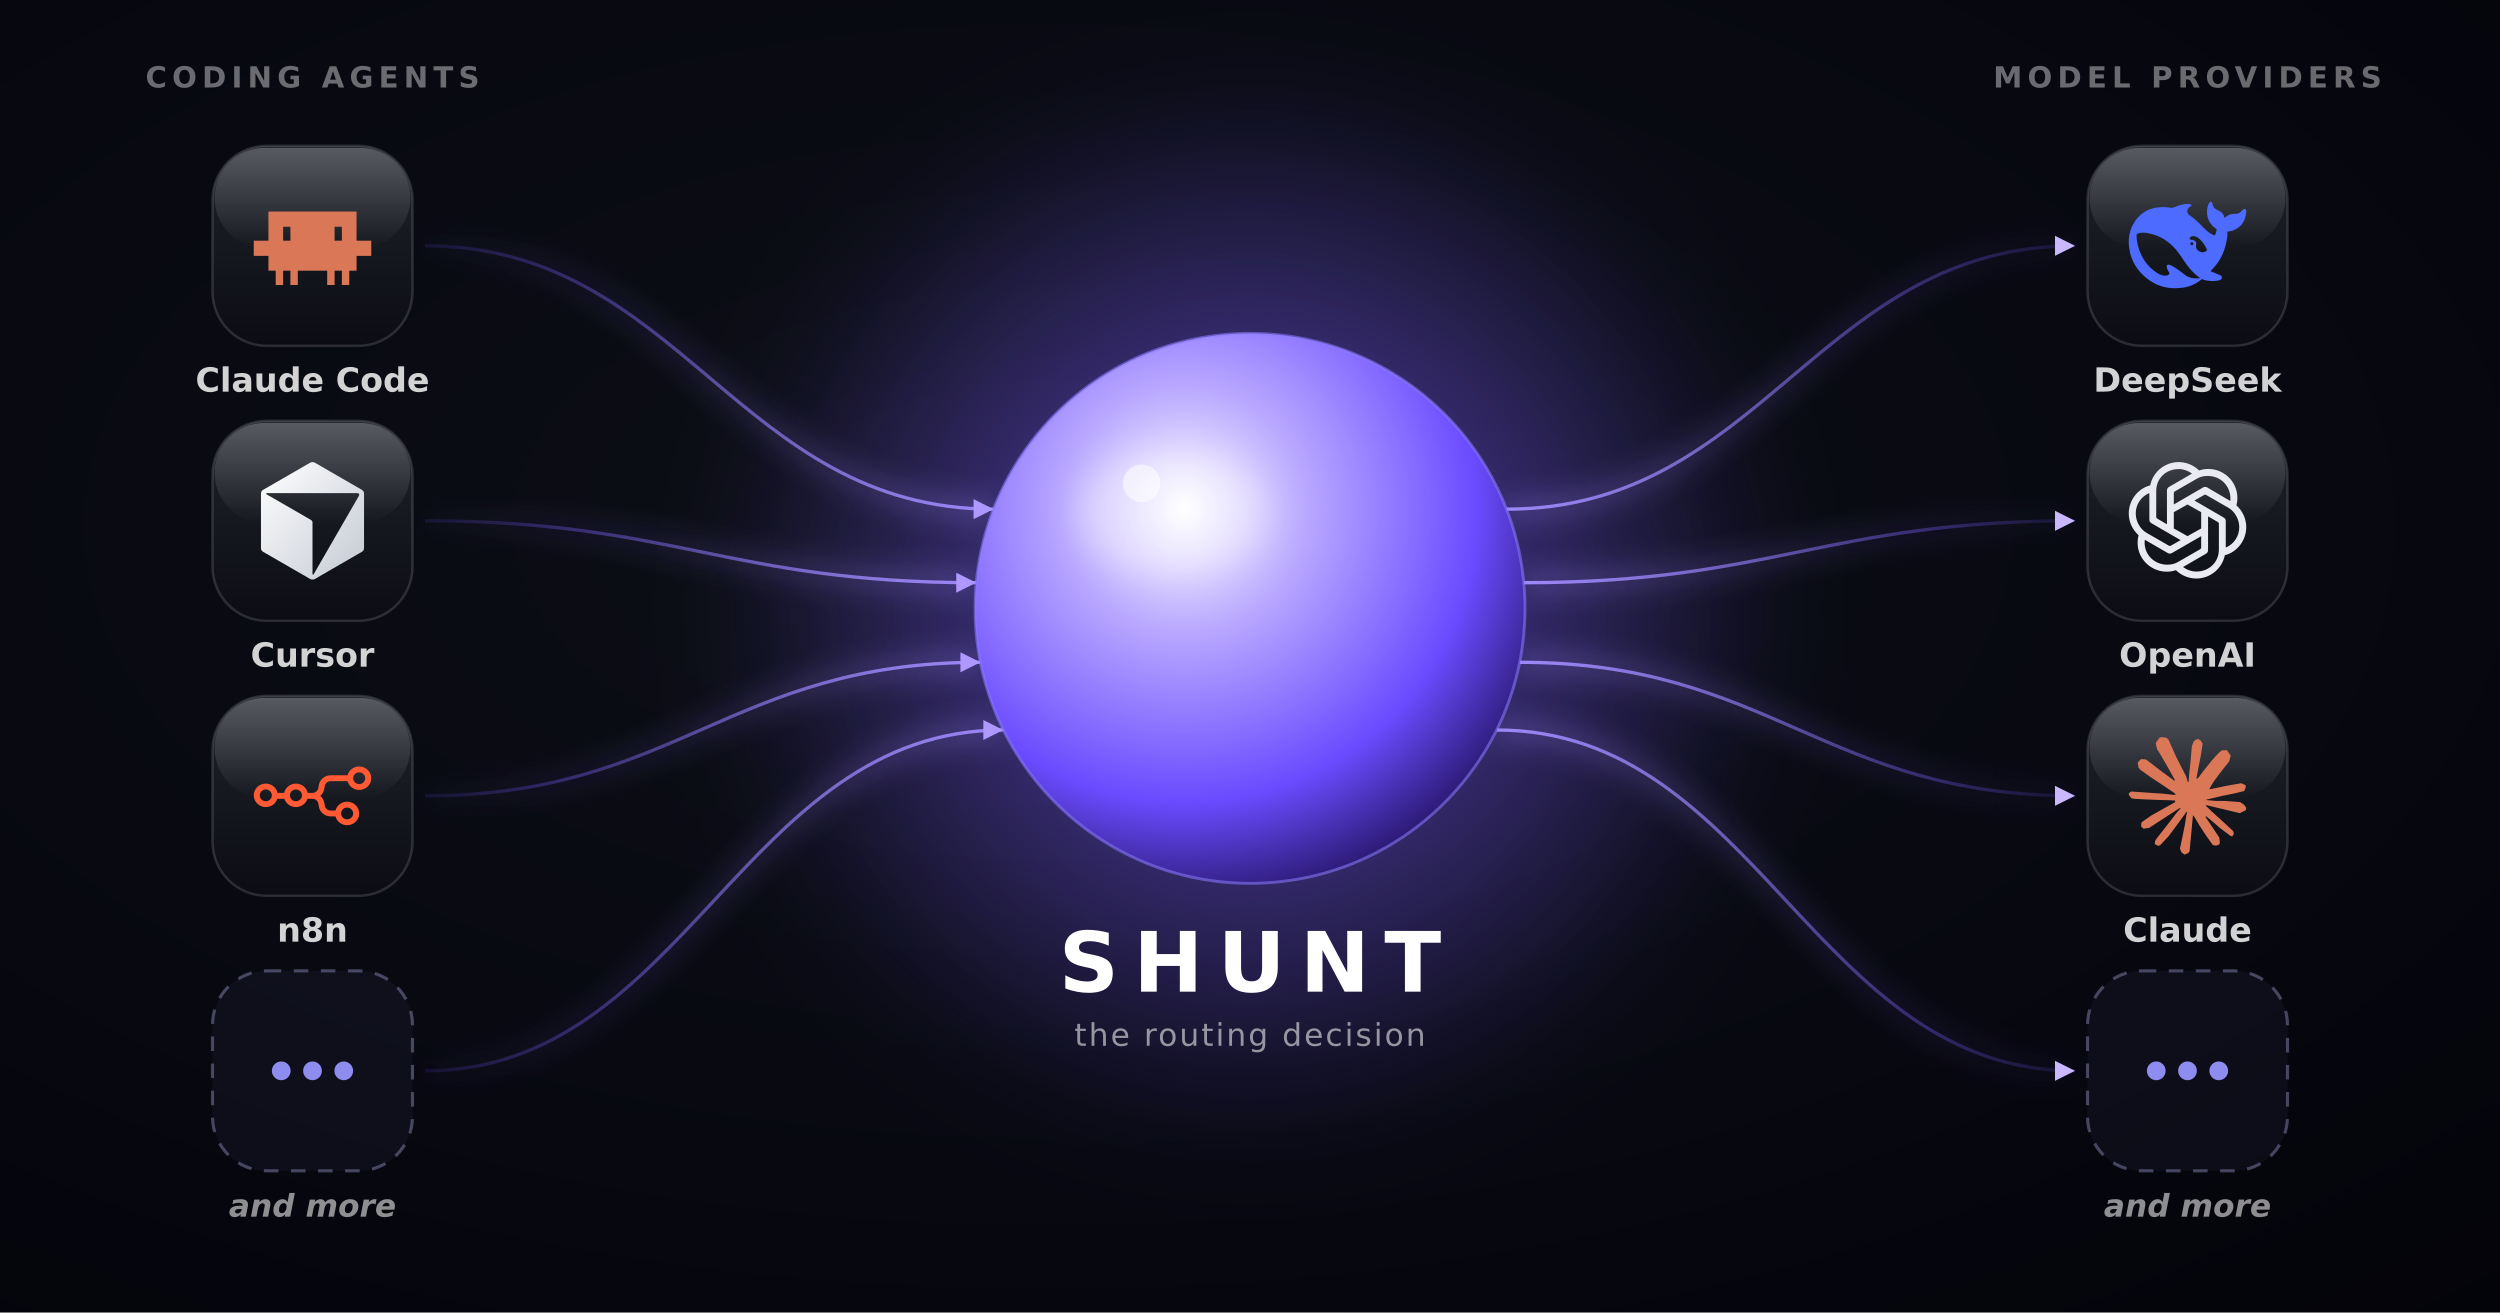
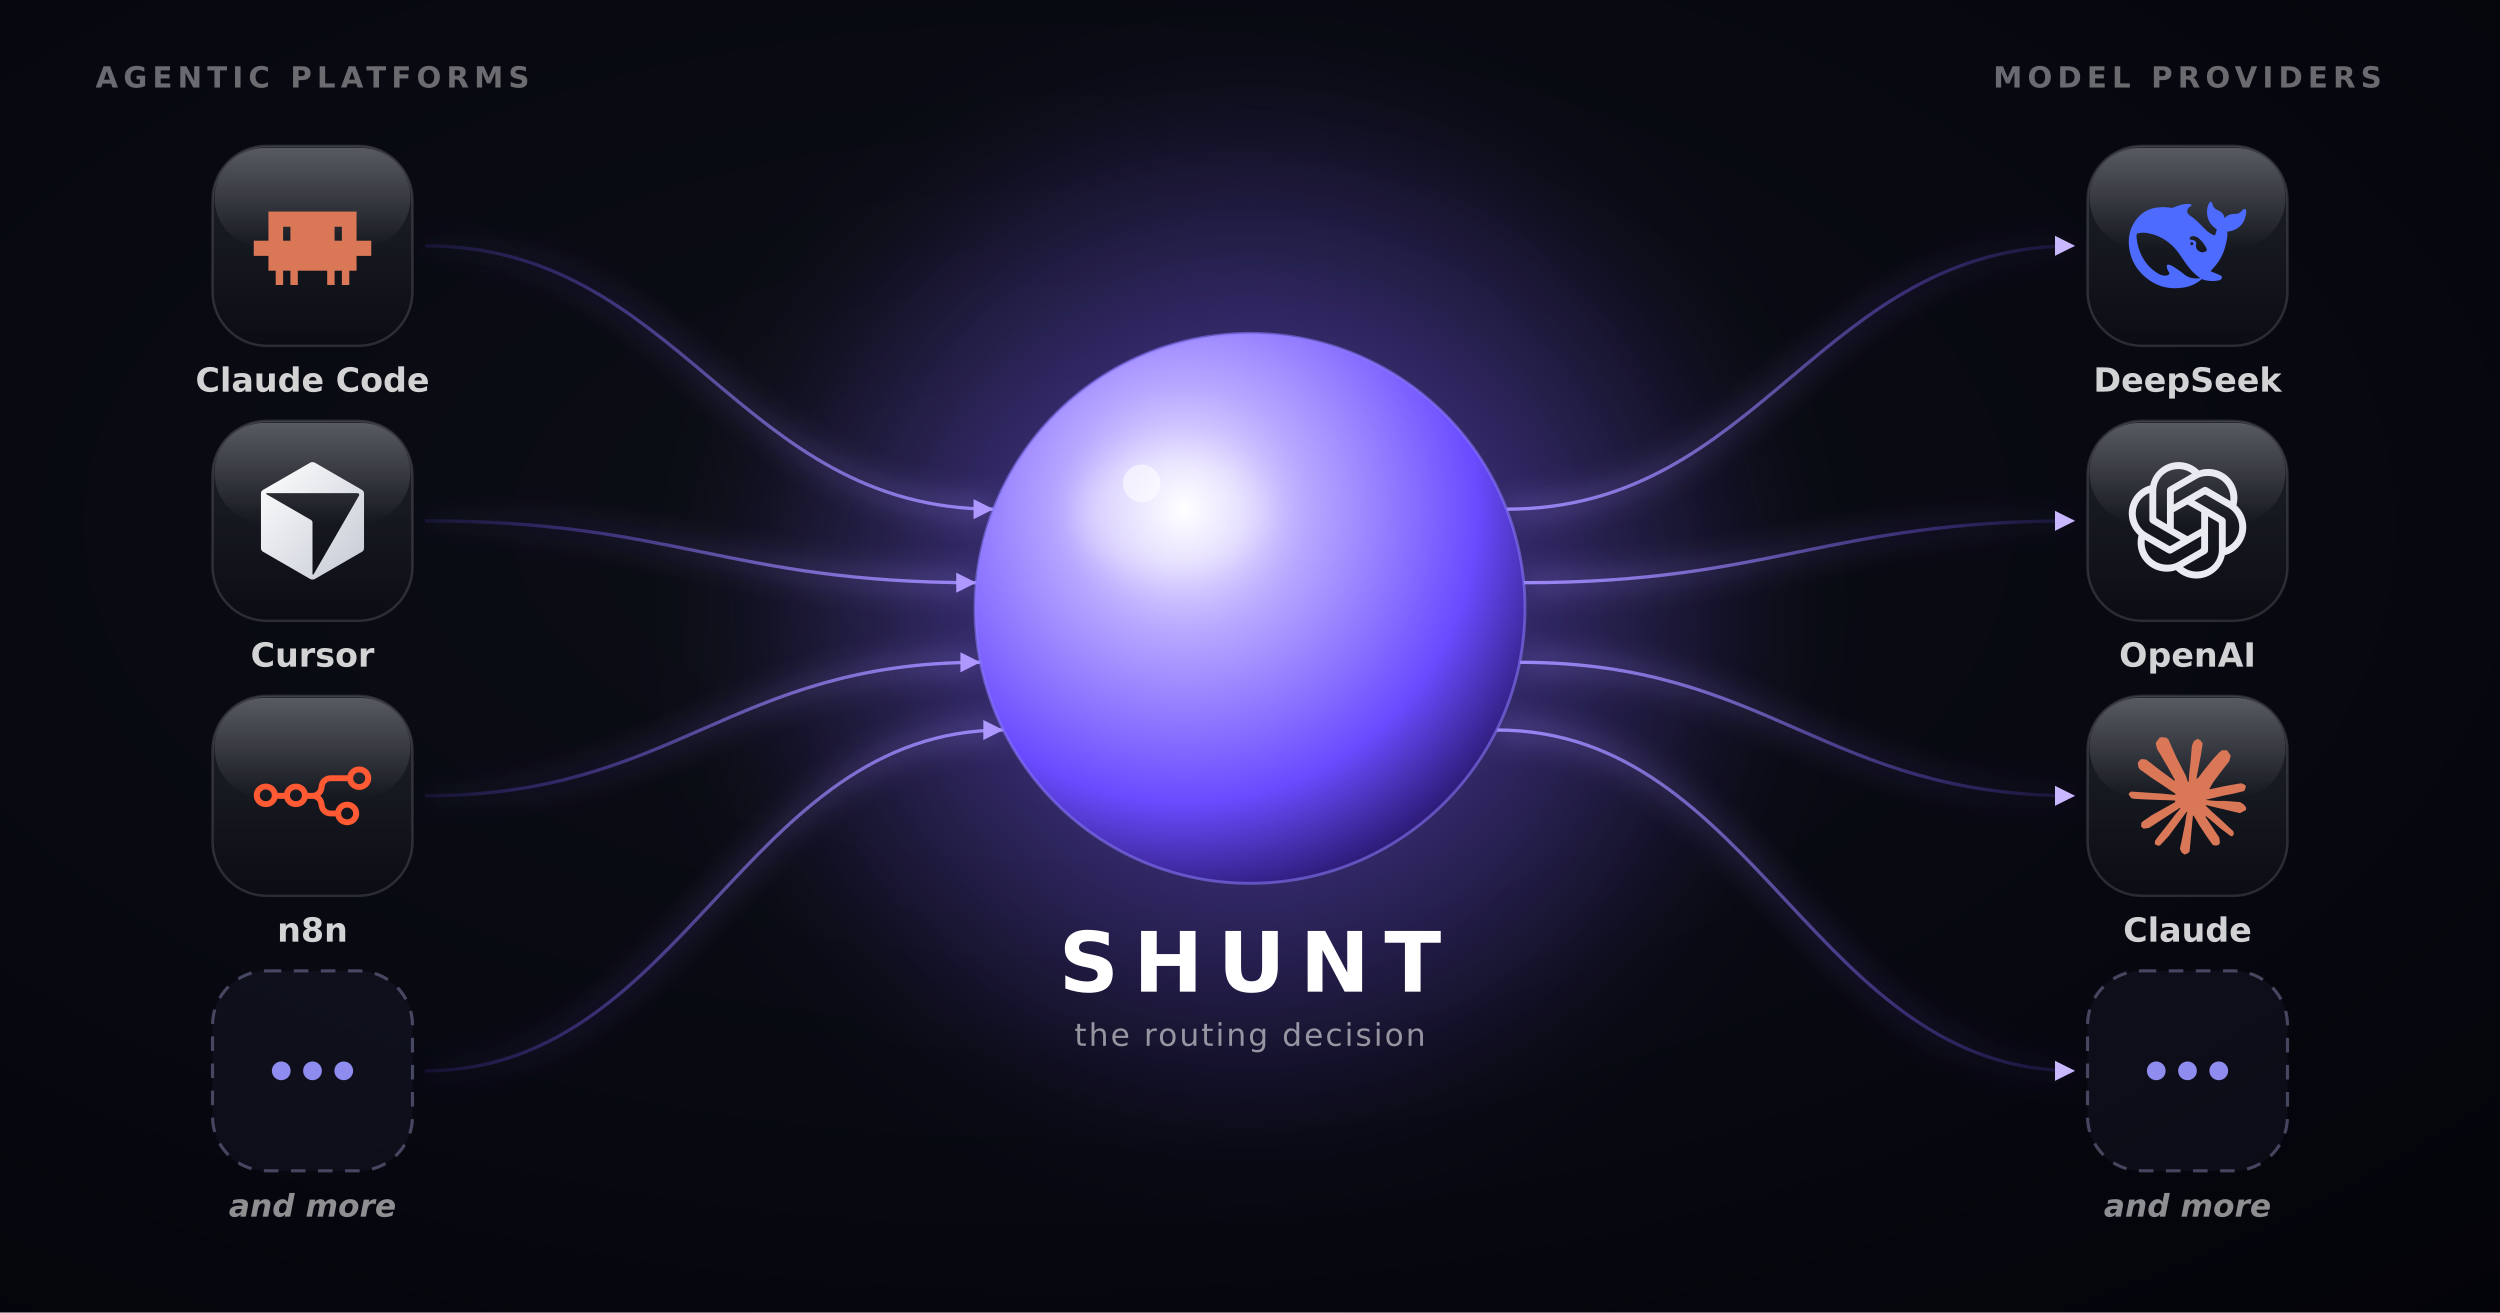
<svg xmlns="http://www.w3.org/2000/svg" viewBox="0 0 1200 630" width="1200" height="630" font-family="'DejaVu Sans','Inter',Arial,sans-serif">
  <defs>
    <radialGradient id="bgVign" cx="42%" cy="40%" r="85%">
      <stop offset="0%" stop-color="#0d0f16" />
      <stop offset="60%" stop-color="#070810" />
      <stop offset="100%" stop-color="#030309" />
    </radialGradient>
    <linearGradient id="gChip" x1="0" y1="0" x2="0" y2="1">
      <stop offset="0%" stop-color="#20232c" />
      <stop offset="100%" stop-color="#0c0d13" />
    </linearGradient>
    <linearGradient id="gChipGloss" x1="0" y1="0" x2="0" y2="1">
      <stop offset="0%" stop-color="#ffffff" stop-opacity="0.5" />
      <stop offset="100%" stop-color="#ffffff" stop-opacity="0" />
    </linearGradient>
    <linearGradient id="gCursor" x1="0" y1="0" x2="1" y2="1">
      <stop offset="0%" stop-color="#ffffff" />
      <stop offset="100%" stop-color="#c4c9d3" />
    </linearGradient>
    <linearGradient id="gArrow" x1="0" y1="0" x2="1" y2="0">
      <stop offset="0%" stop-color="#6a4bff" stop-opacity="0.12" />
      <stop offset="100%" stop-color="#b9a8ff" stop-opacity="0.95" />
    </linearGradient>
    <linearGradient id="gArrowOut" x1="0" y1="0" x2="1" y2="0">
      <stop offset="0%" stop-color="#b9a8ff" stop-opacity="0.95" />
      <stop offset="100%" stop-color="#6a4bff" stop-opacity="0.12" />
    </linearGradient>
    <linearGradient id="gCheap" x1="0" y1="0" x2="1" y2="0">
      <stop offset="0%" stop-color="#25d0a8" stop-opacity="0.95" />
      <stop offset="100%" stop-color="#25d0a8" stop-opacity="0.12" />
    </linearGradient>
    <linearGradient id="gFront" x1="0" y1="0" x2="1" y2="0">
      <stop offset="0%" stop-color="#c04bff" stop-opacity="0.95" />
      <stop offset="100%" stop-color="#c04bff" stop-opacity="0.12" />
    </linearGradient>
    <radialGradient id="gOrbIndigo" cx="38%" cy="34%" r="72%">
      <stop offset="0%" stop-color="#eef0ff" />
      <stop offset="34%" stop-color="#8b8bff" />
      <stop offset="100%" stop-color="#2b2b8f" />
    </radialGradient>
    <radialGradient id="gOrbGlass" cx="38%" cy="32%" r="74%">
      <stop offset="0%" stop-color="#ffffff" />
      <stop offset="30%" stop-color="#b9a8ff" />
      <stop offset="72%" stop-color="#6a4bff" />
      <stop offset="100%" stop-color="#241463" />
    </radialGradient>
    <radialGradient id="gOrbPlasma" cx="40%" cy="36%" r="72%">
      <stop offset="0%" stop-color="#ffffff" />
      <stop offset="30%" stop-color="#f19bff" />
      <stop offset="70%" stop-color="#a634e6" />
      <stop offset="100%" stop-color="#3a0b57" />
    </radialGradient>
    <radialGradient id="gOrbWhite" cx="38%" cy="34%" r="74%">
      <stop offset="0%" stop-color="#ffffff" />
      <stop offset="55%" stop-color="#d3d9ff" />
      <stop offset="100%" stop-color="#5b63a8" />
    </radialGradient>
    <marker id="head" markerWidth="9" markerHeight="9" refX="6" refY="3" orient="auto">
      <path d="M0,0 L6,3 L0,6 Z" fill="rgba(255,255,255,0.55)" />
    </marker>
    <marker id="headC" markerWidth="9" markerHeight="9" refX="6" refY="3" orient="auto">
      <path d="M0,0 L6,3 L0,6 Z" fill="#c9b8ff" />
    </marker>
    <filter id="blurSoft" x="-60%" y="-60%" width="220%" height="220%">
      <feGaussianBlur stdDeviation="7" />
    </filter>
    <filter id="blurBig" x="-120%" y="-120%" width="340%" height="340%">
      <feGaussianBlur stdDeviation="34" />
    </filter>
    <filter id="mono" x="-20%" y="-20%" width="140%" height="140%">
      <feColorMatrix type="matrix" values="0 0 0 0 0.86  0 0 0 0 0.87  0 0 0 0 0.9  0 0 0 1 0" />
    </filter>
  </defs>
  <rect width="1200" height="630" fill="url(#bgVign)" />
  <path d="M204.0,118.0 C326.8,118.0 354.1,244.4 476.9,244.4" fill="none" stroke="url(#gArrow)" stroke-width="3.2" opacity="0.9" filter="url(#blurSoft)" />
  <path d="M204.0,118.0 C326.8,118.0 354.1,244.4 476.9,244.4" fill="none" stroke="url(#gArrow)" stroke-width="1.6" marker-end="url(#headC)" />
  <path d="M204.0,250.0 C323.1,250.0 349.5,279.7 468.6,279.7" fill="none" stroke="url(#gArrow)" stroke-width="3.2" opacity="0.9" filter="url(#blurSoft)" />
  <path d="M204.0,250.0 C323.1,250.0 349.5,279.7 468.6,279.7" fill="none" stroke="url(#gArrow)" stroke-width="1.6" marker-end="url(#headC)" />
  <path d="M204.0,382.0 C324.0,382.0 350.6,317.9 470.6,317.9" fill="none" stroke="url(#gArrow)" stroke-width="3.2" opacity="0.9" filter="url(#blurSoft)" />
  <path d="M204.0,382.0 C324.0,382.0 350.6,317.9 470.6,317.9" fill="none" stroke="url(#gArrow)" stroke-width="1.6" marker-end="url(#headC)" />
  <path d="M204.0,514.0 C328.9,514.0 356.7,350.4 481.6,350.4" fill="none" stroke="url(#gArrow)" stroke-width="3.2" opacity="0.9" filter="url(#blurSoft)" />
  <path d="M204.0,514.0 C328.9,514.0 356.7,350.4 481.6,350.4" fill="none" stroke="url(#gArrow)" stroke-width="1.6" marker-end="url(#headC)" />
  <path d="M723.1,244.4 C845.9,244.4 873.2,118.0 996.0,118.0" fill="none" stroke="url(#gArrowOut)" stroke-width="3.2" opacity="0.9" filter="url(#blurSoft)" />
  <path d="M723.1,244.4 C845.9,244.4 873.2,118.0 996.0,118.0" fill="none" stroke="url(#gArrowOut)" stroke-width="1.6" marker-end="url(#headC)" />
  <path d="M731.4,279.7 C850.5,279.7 876.9,250.0 996.0,250.0" fill="none" stroke="url(#gArrowOut)" stroke-width="3.2" opacity="0.9" filter="url(#blurSoft)" />
  <path d="M731.4,279.7 C850.5,279.7 876.9,250.0 996.0,250.0" fill="none" stroke="url(#gArrowOut)" stroke-width="1.6" marker-end="url(#headC)" />
  <path d="M729.4,317.9 C849.4,317.9 876.0,382.0 996.0,382.0" fill="none" stroke="url(#gArrowOut)" stroke-width="3.2" opacity="0.9" filter="url(#blurSoft)" />
  <path d="M729.4,317.9 C849.4,317.9 876.0,382.0 996.0,382.0" fill="none" stroke="url(#gArrowOut)" stroke-width="1.6" marker-end="url(#headC)" />
  <path d="M718.4,350.4 C843.3,350.4 871.1,514.0 996.0,514.0" fill="none" stroke="url(#gArrowOut)" stroke-width="3.2" opacity="0.9" filter="url(#blurSoft)" />
  <path d="M718.4,350.4 C843.3,350.4 871.1,514.0 996.0,514.0" fill="none" stroke="url(#gArrowOut)" stroke-width="1.6" marker-end="url(#headC)" />
  <circle cx="600" cy="292" r="224.4" fill="#7a5cff" opacity="0.20" filter="url(#blurBig)" />
  <circle cx="600" cy="292" r="151.8" fill="#7a5cff" opacity="0.28" filter="url(#blurBig)" />
  <circle cx="600" cy="292" r="132" fill="url(#gOrbGlass)" />
  <circle cx="600" cy="292" r="132" fill="none" stroke="#8b7bff" stroke-width="1.4" opacity="0.55" />
  <ellipse cx="562" cy="246" rx="46" ry="30" fill="#ffffff" opacity="0.28" filter="url(#blurSoft)" />
  <circle cx="548" cy="232" r="9" fill="#ffffff" opacity="0.55" />
  <text x="600" y="476" text-anchor="middle" font-family="'DejaVu Sans','Inter',Arial,sans-serif" font-size="40" font-weight="800" letter-spacing="7" fill="#ffffff">SHUNT</text>
  <text x="600" y="502" text-anchor="middle" font-family="'DejaVu Sans','Inter',Arial,sans-serif" font-size="15" font-weight="500" letter-spacing="1" fill="rgba(255,255,255,0.55)">the routing decision</text>
  <g>
    <rect x="102.0" y="70.0" width="96" height="96" rx="26" fill="url(#gChip)" stroke="rgba(255,255,255,0.14)" stroke-width="1.2" />
    <rect x="103.0" y="71.0" width="94" height="48.0" rx="24" fill="url(#gChipGloss)" opacity="0.5" />
    <g transform="translate(150,118)">
      <g>
        <g transform="scale(2.35) translate(-12,-12)">
          <path fill-rule="evenodd" clip-rule="evenodd" d="M20.998 10.949H24v3.102h-3v3.028h-1.487V20H18v-2.921h-1.487V20H15v-2.921H9V20H7.488v-2.921H6V20H4.487v-2.921H3V14.05H0V10.95h3V5h17.998v5.949zM6 10.949h1.488V8.102H6v2.847zm10.51 0H18V8.102h-1.49v2.847z" fill="#D97757" />
        </g>
      </g>
    </g>
    <text x="150" y="188.0" text-anchor="middle" font-family="'DejaVu Sans','Inter',Arial,sans-serif" font-size="16" font-weight="600" fill="rgba(255,255,255,0.82)">Claude Code</text>
  </g>
  <g>
    <rect x="102.0" y="202.0" width="96" height="96" rx="26" fill="url(#gChip)" stroke="rgba(255,255,255,0.14)" stroke-width="1.2" />
    <rect x="103.0" y="203.0" width="94" height="48.0" rx="24" fill="url(#gChipGloss)" opacity="0.5" />
    <g transform="translate(150,250)">
      <g>
        <g transform="scale(2.35) translate(-12,-12)">
          <path fill-rule="evenodd" d="M22.106 5.68L12.5.135a.998.998 0 00-.998 0L1.893 5.68a.84.84 0 00-.419.726v11.186c0 .3.16.577.42.727l9.607 5.547a.999.999 0 00.998 0l9.608-5.547a.84.84 0 00.42-.727V6.407a.84.84 0 00-.42-.726zm-.603 1.176L12.228 22.92c-.063.108-.228.064-.228-.061V12.34a.59.59 0 00-.295-.51l-9.11-5.26c-.107-.062-.063-.228.062-.228h18.55c.264 0 .428.286.296.514z" fill="url(#gCursor)" />
        </g>
      </g>
    </g>
    <text x="150" y="320.0" text-anchor="middle" font-family="'DejaVu Sans','Inter',Arial,sans-serif" font-size="16" font-weight="600" fill="rgba(255,255,255,0.82)">Cursor</text>
  </g>
  <g>
    <rect x="102.0" y="334.0" width="96" height="96" rx="26" fill="url(#gChip)" stroke="rgba(255,255,255,0.14)" stroke-width="1.2" />
    <rect x="103.0" y="335.0" width="94" height="48.0" rx="24" fill="url(#gChipGloss)" opacity="0.5" />
    <g transform="translate(150,382)">
      <g>
        <g transform="scale(2.35) translate(-12,-12)">
          <path fill-rule="evenodd" clip-rule="evenodd" d="M24 8.4c0 1.325-1.102 2.4-2.462 2.4-1.146 0-2.11-.765-2.384-1.8h-3.436c-.602 0-1.115.424-1.214 1.003l-.101.592a2.38 2.38 0 01-.8 1.405c.412.354.704.844.8 1.405l.1.592A1.222 1.222 0 0015.719 15h.975c.273-1.035 1.237-1.8 2.384-1.8 1.36 0 2.461 1.075 2.461 2.4S20.436 18 19.078 18c-1.147 0-2.11-.765-2.384-1.8h-.975c-1.204 0-2.23-.848-2.428-2.005l-.101-.592a1.222 1.222 0 00-1.214-1.003H10.97c-.308.984-1.246 1.7-2.356 1.7-1.11 0-2.048-.716-2.355-1.7H4.817c-.308.984-1.246 1.7-2.355 1.7C1.102 14.3 0 13.225 0 11.9s1.102-2.4 2.462-2.4c1.183 0 2.172.815 2.408 1.9h1.337c.236-1.085 1.225-1.9 2.408-1.9 1.184 0 2.172.815 2.408 1.9h.952c.601 0 1.115-.424 1.213-1.003l.102-.592c.198-1.157 1.225-2.005 2.428-2.005h3.436c.274-1.035 1.238-1.8 2.384-1.8C22.898 6 24 7.075 24 8.4zm-1.23 0c0 .663-.552 1.2-1.232 1.2-.68 0-1.23-.537-1.23-1.2 0-.663.55-1.2 1.23-1.2.68 0 1.231.537 1.231 1.2zM2.461 13.1c.68 0 1.23-.537 1.23-1.2 0-.663-.55-1.2-1.23-1.2-.68 0-1.231.537-1.231 1.2 0 .663.55 1.2 1.23 1.2zm6.153 0c.68 0 1.231-.537 1.231-1.2 0-.663-.55-1.2-1.23-1.2-.68 0-1.231.537-1.231 1.2 0 .663.55 1.2 1.23 1.2zm10.462 3.7c.68 0 1.23-.537 1.23-1.2 0-.663-.55-1.2-1.23-1.2-.68 0-1.23.537-1.23 1.2 0 .663.55 1.2 1.23 1.2z" fill="#ff5a33" />
        </g>
      </g>
    </g>
    <text x="150" y="452.0" text-anchor="middle" font-family="'DejaVu Sans','Inter',Arial,sans-serif" font-size="16" font-weight="600" fill="rgba(255,255,255,0.82)">n8n</text>
  </g>
  <g>
    <rect x="102.0" y="466.0" width="96" height="96" rx="26" fill="rgba(143,140,240,0.05)" stroke="rgba(160,160,210,0.40)" stroke-width="1.5" stroke-dasharray="7 6" />
    <g transform="translate(150,514)">
      <circle cx="-15" cy="0" r="4.5" fill="#8f8cf0" />
      <circle cx="0" cy="0" r="4.5" fill="#8f8cf0" />
      <circle cx="15" cy="0" r="4.5" fill="#8f8cf0" />
    </g>
    <text x="150" y="584.0" text-anchor="middle" font-family="'DejaVu Sans','Inter',Arial,sans-serif" font-size="15" font-weight="600" font-style="italic" fill="rgba(255,255,255,0.55)">and more</text>
  </g>
  <g>
    <rect x="1002.0" y="70.0" width="96" height="96" rx="26" fill="url(#gChip)" stroke="rgba(255,255,255,0.14)" stroke-width="1.2" />
    <rect x="1003.0" y="71.0" width="94" height="48.0" rx="24" fill="url(#gChipGloss)" opacity="0.5" />
    <g transform="translate(1050,118)">
      <g>
        <g transform="scale(2.35) translate(-12,-12)">
          <path d="M23.748 4.482c-.254-.124-.364.113-.512.234-.051.039-.094.09-.137.136-.372.397-.806.657-1.373.626-.829-.046-1.537.214-2.163.848-.133-.782-.575-1.248-1.247-1.548-.352-.156-.708-.311-.955-.65-.172-.241-.219-.51-.305-.774-.055-.16-.11-.323-.293-.35-.2-.031-.278.136-.356.276-.313.572-.434 1.202-.422 1.84.027 1.436.633 2.58 1.838 3.393.137.093.172.187.129.323-.082.28-.18.552-.266.833-.055.179-.137.217-.329.14a5.526 5.526 0 01-1.736-1.18c-.857-.828-1.631-1.742-2.597-2.458a11.365 11.365 0 00-.689-.471c-.985-.957.13-1.743.388-1.836.27-.098.093-.432-.779-.428-.872.004-1.67.295-2.687.684a3.055 3.055 0 01-.465.137 9.597 9.597 0 00-2.883-.102c-1.885.21-3.39 1.102-4.497 2.623C.082 8.606-.231 10.684.152 12.85c.403 2.284 1.569 4.175 3.36 5.653 1.858 1.533 3.997 2.284 6.438 2.14 1.482-.085 3.133-.284 4.994-1.86.47.234.962.327 1.78.397.63.059 1.236-.03 1.705-.128.735-.156.684-.837.419-.961-2.155-1.004-1.682-.595-2.113-.926 1.096-1.296 2.746-2.642 3.392-7.003.05-.347.007-.565 0-.845-.004-.17.035-.237.23-.256a4.173 4.173 0 001.545-.475c1.396-.763 1.96-2.015 2.093-3.517.02-.23-.004-.467-.247-.588zM11.581 18c-2.089-1.642-3.102-2.183-3.52-2.16-.392.024-.321.471-.235.763.09.288.207.486.371.739.114.167.192.416-.113.603-.673.416-1.842-.14-1.897-.167-1.361-.802-2.5-1.86-3.301-3.307-.774-1.393-1.224-2.887-1.298-4.482-.02-.386.093-.522.477-.592a4.696 4.696 0 011.529-.039c2.132.312 3.946 1.265 5.468 2.774.868.86 1.525 1.887 2.202 2.891.72 1.066 1.494 2.082 2.48 2.914.348.292.625.514.891.677-.802.09-2.14.11-3.054-.614zm1-6.44a.306.306 0 01.415-.287.302.302 0 01.2.288.306.306 0 01-.31.307.303.303 0 01-.304-.308zm3.11 1.596c-.2.081-.399.151-.59.16a1.245 1.245 0 01-.798-.254c-.274-.23-.47-.358-.552-.758a1.73 1.73 0 01.016-.588c.07-.327-.008-.537-.239-.727-.187-.156-.426-.199-.688-.199a.559.559 0 01-.254-.078c-.11-.054-.2-.19-.114-.358.028-.054.16-.186.192-.21.356-.202.767-.136 1.146.016.352.144.618.408 1.001.782.391.451.462.576.685.914.176.265.336.537.445.848.067.195-.019.354-.25.452z" fill="#4D6BFE" />
        </g>
      </g>
    </g>
    <text x="1050" y="188.0" text-anchor="middle" font-family="'DejaVu Sans','Inter',Arial,sans-serif" font-size="16" font-weight="600" fill="rgba(255,255,255,0.82)">DeepSeek</text>
  </g>
  <g>
    <rect x="1002.0" y="202.0" width="96" height="96" rx="26" fill="url(#gChip)" stroke="rgba(255,255,255,0.14)" stroke-width="1.2" />
    <rect x="1003.0" y="203.0" width="94" height="48.0" rx="24" fill="url(#gChipGloss)" opacity="0.5" />
    <g transform="translate(1050,250)">
      <g>
        <g transform="scale(2.35) translate(-12,-12)">
          <path fill-rule="evenodd" d="M9.205 8.658v-2.26c0-.19.072-.333.238-.428l4.543-2.616c.619-.357 1.356-.523 2.117-.523 2.854 0 4.662 2.212 4.662 4.566 0 .167 0 .357-.024.547l-4.71-2.759a.797.797 0 00-.856 0l-5.97 3.473zm10.609 8.8V12.06c0-.333-.143-.57-.429-.737l-5.97-3.473 1.95-1.118a.433.433 0 01.476 0l4.543 2.617c1.309.76 2.189 2.378 2.189 3.948 0 1.808-1.07 3.473-2.76 4.163zM7.802 12.703l-1.95-1.142c-.167-.095-.239-.238-.239-.428V5.899c0-2.545 1.95-4.472 4.591-4.472 1 0 1.927.333 2.712.928L8.23 5.067c-.285.166-.428.404-.428.737v6.898zM12 15.128l-2.795-1.57v-3.33L12 8.658l2.795 1.57v3.33L12 15.128zm1.796 7.23c-1 0-1.927-.332-2.712-.927l4.686-2.712c.285-.166.428-.404.428-.737v-6.898l1.974 1.142c.167.095.238.238.238.428v5.233c0 2.545-1.974 4.472-4.614 4.472zm-5.637-5.303l-4.544-2.617c-1.308-.761-2.188-2.378-2.188-3.948A4.482 4.482 0 014.21 6.327v5.423c0 .333.143.571.428.738l5.947 3.449-1.95 1.118a.432.432 0 01-.476 0zm-.262 3.9c-2.688 0-4.662-2.021-4.662-4.519 0-.19.024-.38.047-.57l4.686 2.71c.286.167.571.167.856 0l5.97-3.448v2.26c0 .19-.07.333-.237.428l-4.543 2.616c-.619.357-1.356.523-2.117.523zm5.899 2.83a5.947 5.947 0 005.827-4.756C22.287 18.339 24 15.84 24 13.296c0-1.665-.713-3.282-1.998-4.448.119-.5.19-.999.19-1.498 0-3.401-2.759-5.947-5.946-5.947-.642 0-1.26.095-1.88.31A5.962 5.962 0 0010.205 0a5.947 5.947 0 00-5.827 4.757C1.713 5.447 0 7.945 0 10.49c0 1.666.713 3.283 1.998 4.448-.119.5-.19 1-.19 1.499 0 3.401 2.759 5.946 5.946 5.946.642 0 1.26-.095 1.88-.309a5.96 5.96 0 004.162 1.713z" fill="#e9ebf1" />
        </g>
      </g>
    </g>
    <text x="1050" y="320.0" text-anchor="middle" font-family="'DejaVu Sans','Inter',Arial,sans-serif" font-size="16" font-weight="600" fill="rgba(255,255,255,0.82)">OpenAI</text>
  </g>
  <g>
    <rect x="1002.0" y="334.0" width="96" height="96" rx="26" fill="url(#gChip)" stroke="rgba(255,255,255,0.14)" stroke-width="1.2" />
    <rect x="1003.0" y="335.0" width="94" height="48.0" rx="24" fill="url(#gChipGloss)" opacity="0.5" />
    <g transform="translate(1050,382)">
      <g>
        <g transform="scale(2.35) translate(-12,-12)">
          <path d="M4.709 15.955l4.72-2.647.08-.23-.08-.128H9.2l-.79-.048-2.698-.073-2.339-.097-2.266-.122-.571-.121L0 11.784l.055-.352.48-.321.686.06 1.52.103 2.278.158 1.652.097 2.449.255h.389l.055-.157-.134-.098-.103-.097-2.358-1.596-2.552-1.688-1.336-.972-.724-.491-.364-.462-.158-1.008.656-.722.881.06.225.061.893.686 1.908 1.476 2.491 1.833.365.304.145-.103.019-.073-.164-.274-1.355-2.446-1.446-2.49-.644-1.032-.17-.619a2.97 2.97 0 01-.104-.729L6.283.134 6.696 0l.996.134.42.364.62 1.414 1.002 2.229 1.555 3.03.456.898.243.832.091.255h.158V9.01l.128-1.706.237-2.095.23-2.695.08-.76.376-.91.747-.492.584.28.48.685-.067.444-.286 1.851-.559 2.903-.364 1.942h.212l.243-.242.985-1.306 1.652-2.064.73-.82.85-.904.547-.431h1.033l.76 1.129-.34 1.166-1.064 1.347-.881 1.142-1.264 1.7-.79 1.36.073.11.188-.02 2.856-.606 1.543-.28 1.841-.315.833.388.091.395-.328.807-1.969.486-2.309.462-3.439.813-.042.03.049.061 1.549.146.662.036h1.622l3.02.225.79.522.474.638-.079.485-1.215.62-1.64-.389-3.829-.91-1.312-.329h-.182v.11l1.093 1.068 2.006 1.81 2.509 2.33.127.578-.322.455-.34-.049-2.205-1.657-.851-.747-1.926-1.62h-.128v.17l.444.649 2.345 3.521.122 1.08-.17.353-.608.213-.668-.122-1.374-1.925-1.415-2.167-1.143-1.943-.14.08-.674 7.254-.316.37-.729.28-.607-.461-.322-.747.322-1.476.389-1.924.315-1.53.286-1.9.17-.632-.012-.042-.14.018-1.434 1.967-2.18 2.945-1.726 1.845-.414.164-.717-.37.067-.662.401-.589 2.388-3.036 1.44-1.882.93-1.086-.006-.158h-.055L4.132 18.56l-1.13.146-.487-.456.061-.746.231-.243 1.908-1.312-.006.006z" fill="#D97757" />
        </g>
      </g>
    </g>
    <text x="1050" y="452.0" text-anchor="middle" font-family="'DejaVu Sans','Inter',Arial,sans-serif" font-size="16" font-weight="600" fill="rgba(255,255,255,0.82)">Claude</text>
  </g>
  <g>
    <rect x="1002.0" y="466.0" width="96" height="96" rx="26" fill="rgba(143,140,240,0.05)" stroke="rgba(160,160,210,0.40)" stroke-width="1.5" stroke-dasharray="7 6" />
    <g transform="translate(1050,514)">
      <circle cx="-15" cy="0" r="4.5" fill="#8f8cf0" />
      <circle cx="0" cy="0" r="4.5" fill="#8f8cf0" />
      <circle cx="15" cy="0" r="4.5" fill="#8f8cf0" />
    </g>
    <text x="1050" y="584.0" text-anchor="middle" font-family="'DejaVu Sans','Inter',Arial,sans-serif" font-size="15" font-weight="600" font-style="italic" fill="rgba(255,255,255,0.55)">and more</text>
  </g>
-   <text x="150" y="42" text-anchor="middle" font-family="'DejaVu Sans','Inter',Arial,sans-serif" font-size="14" font-weight="700" letter-spacing="2.5" fill="rgba(255,255,255,0.40)">CODING AGENTS</text>
+   <text x="150" y="42" text-anchor="middle" font-family="'DejaVu Sans','Inter',Arial,sans-serif" font-size="14" font-weight="700" letter-spacing="2.5" fill="rgba(255,255,255,0.40)">AGENTIC PLATFORMS</text>
  <text x="1050" y="42" text-anchor="middle" font-family="'DejaVu Sans','Inter',Arial,sans-serif" font-size="14" font-weight="700" letter-spacing="2.5" fill="rgba(255,255,255,0.40)">MODEL PROVIDERS</text>
</svg>
